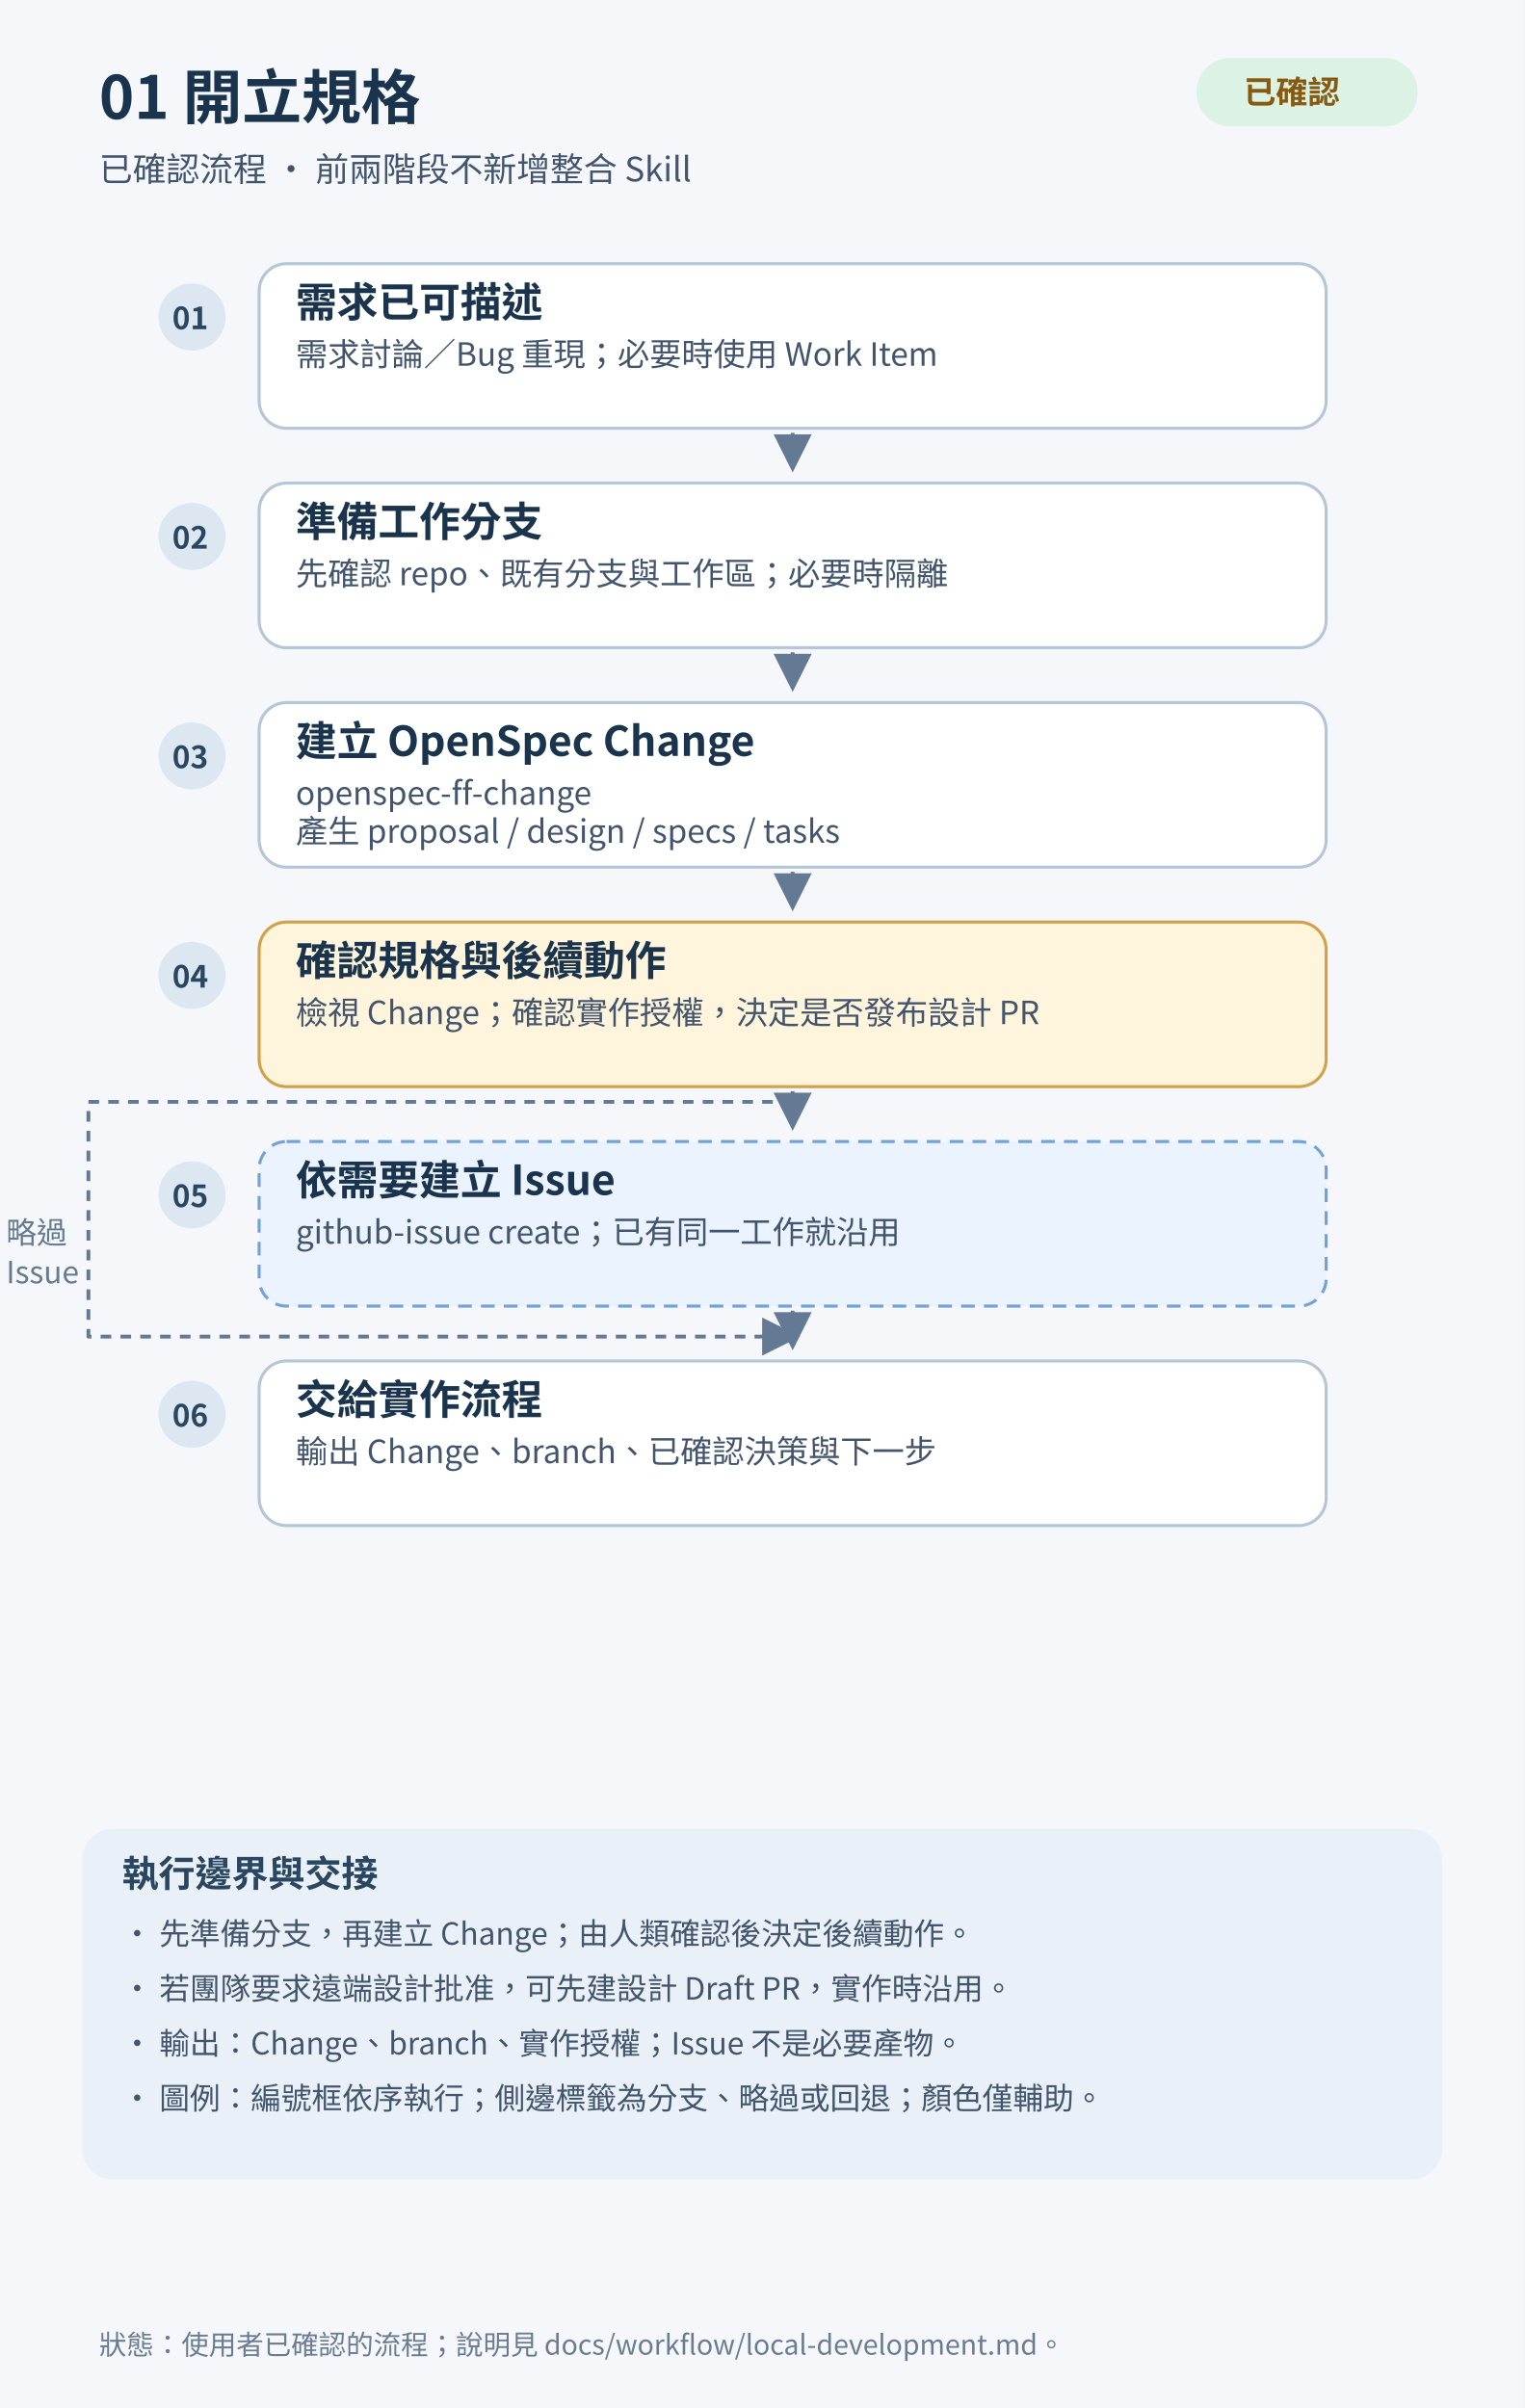
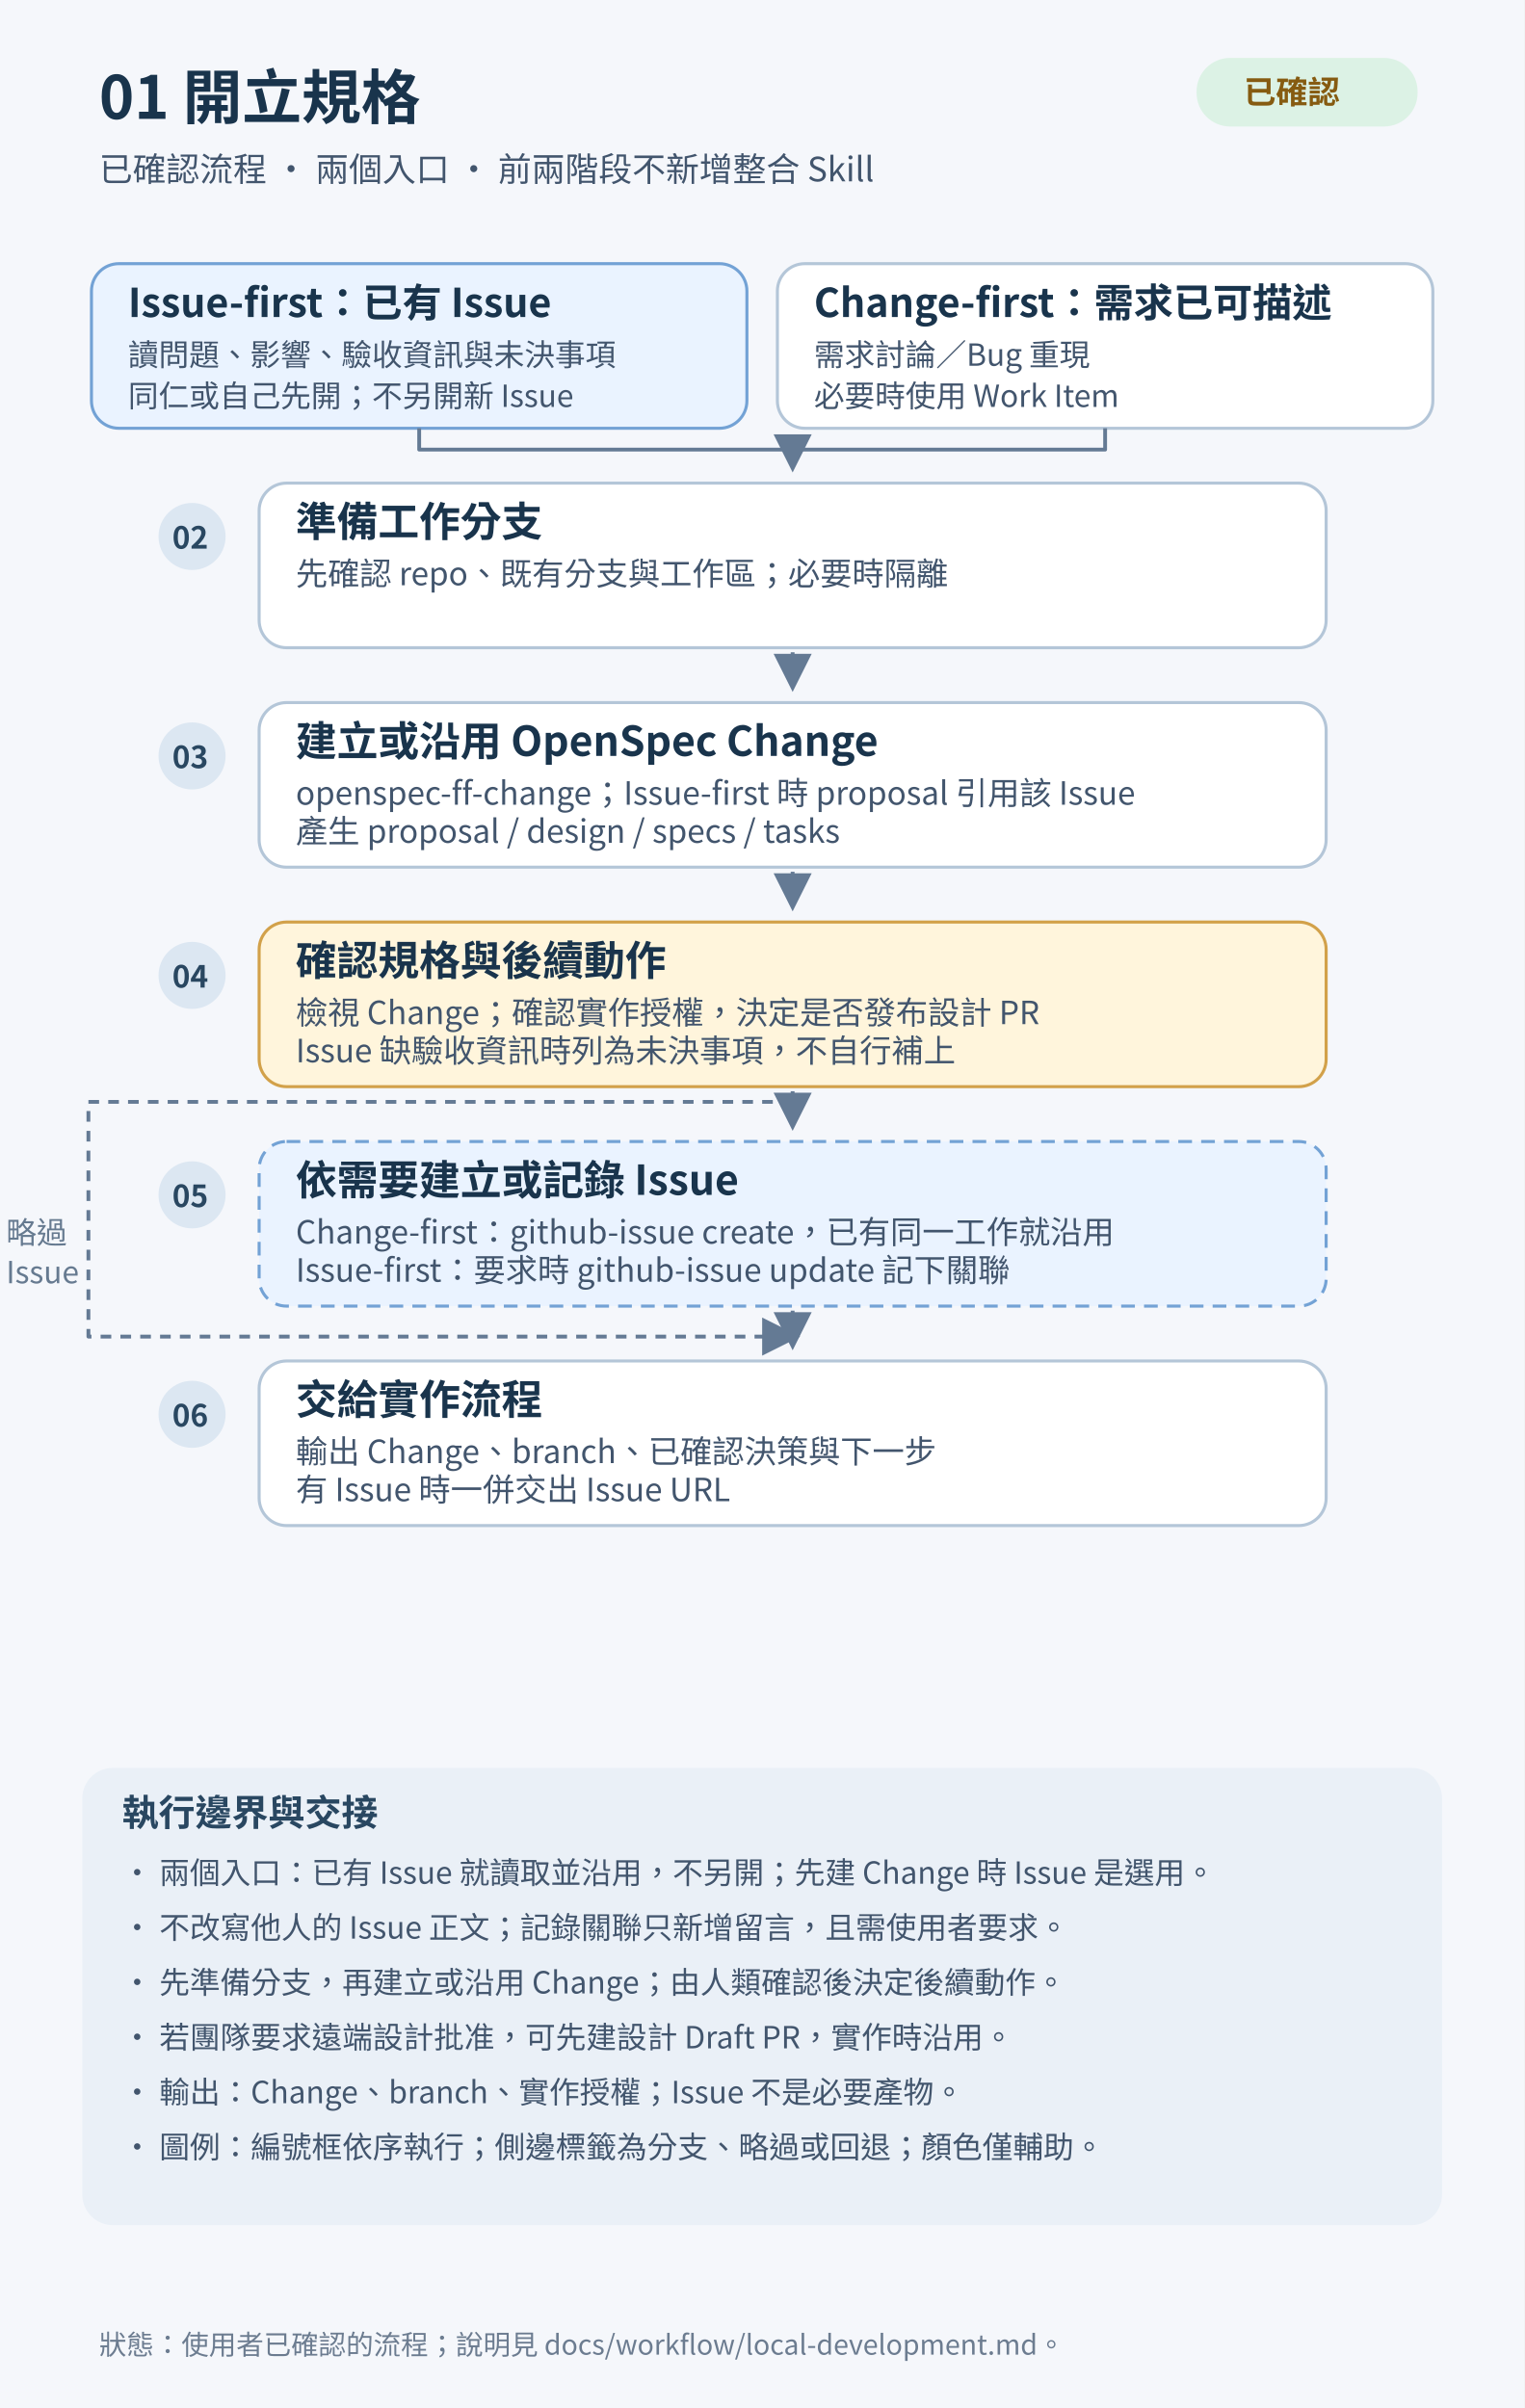
<svg xmlns="http://www.w3.org/2000/svg" width="1000" height="1580" viewBox="0 0 1000 1580" role="img" aria-labelledby="title desc">
  <defs>
    <marker id="arrow" markerWidth="10" markerHeight="10" refX="8" refY="5" orient="auto">
      <path d="M0 0 L10 5 L0 10 Z" fill="#647a94" />
    </marker>
  </defs>
  <rect width="1000" height="1580" fill="#f5f7fb" />
  <g font-family="PingFang TC, Noto Sans CJK TC, sans-serif">
    <text x="65" y="78" font-size="39" fill="#19344c" font-weight="700">01 開立規格</text>
-     <text x="65" y="119" font-size="22" fill="#42556d" font-weight="400">已確認流程 · 前兩階段不新增整合 Skill</text>
+     <text x="65" y="119" font-size="22" fill="#42556d" font-weight="400">已確認流程 · 兩個入口 · 前兩階段不新增整合 Skill</text>
    <rect x="785" y="38" width="145" height="45" rx="22" fill="#dcf2e5" />
    <text x="816" y="68" font-size="21" fill="#865b11" font-weight="600">已確認</text>
-     <rect x="170" y="173" width="700" height="108" rx="18" fill="#ffffff" stroke="#b4c6d8" stroke-width="2" />
-     <circle cx="126" cy="208" r="22" fill="#dce7f2" />
-     <text x="113" y="216" font-size="20" fill="#294761" font-weight="600">01</text>
-     <text x="194" y="208" font-size="27" fill="#19344c" font-weight="650">需求已可描述</text>
-     <text x="194" y="240" font-size="21" fill="#42556d" font-weight="400">需求討論／Bug 重現；必要時使用 Work Item</text>
-     <path d="M 520.0 284 V 305" fill="none" stroke="#647a94" stroke-width="2.5" stroke-linejoin="round" marker-end="url(#arrow)" />
+     <rect x="60" y="173" width="430" height="108" rx="18" fill="#eaf3ff" stroke="#73a2d5" stroke-width="2" />
+     <text x="84" y="208" font-size="26" fill="#19344c" font-weight="650">Issue-first：已有 Issue</text>
+     <text x="84" y="240" font-size="20" fill="#42556d" font-weight="400">讀問題、影響、驗收資訊與未決事項</text>
+     <text x="84" y="267" font-size="20" fill="#42556d" font-weight="400">同仁或自己先開；不另開新 Issue</text>
+     <rect x="510" y="173" width="430" height="108" rx="18" fill="#ffffff" stroke="#b4c6d8" stroke-width="2" />
+     <text x="534" y="208" font-size="26" fill="#19344c" font-weight="650">Change-first：需求已可描述</text>
+     <text x="534" y="240" font-size="20" fill="#42556d" font-weight="400">需求討論／Bug 重現</text>
+     <text x="534" y="267" font-size="20" fill="#42556d" font-weight="400">必要時使用 Work Item</text>
+     <path d="M 275 281 V 295 H 725 V 281" fill="none" stroke="#647a94" stroke-width="2.5" stroke-linejoin="round" />
+     <path d="M 520.0 295 V 305" fill="none" stroke="#647a94" stroke-width="2.5" stroke-linejoin="round" marker-end="url(#arrow)" />
    <rect x="170" y="317" width="700" height="108" rx="18" fill="#ffffff" stroke="#b4c6d8" stroke-width="2" />
    <circle cx="126" cy="352" r="22" fill="#dce7f2" />
    <text x="113" y="360" font-size="20" fill="#294761" font-weight="600">02</text>
    <text x="194" y="352" font-size="27" fill="#19344c" font-weight="650">準備工作分支</text>
    <text x="194" y="384" font-size="21" fill="#42556d" font-weight="400">先確認 repo、既有分支與工作區；必要時隔離</text>
    <path d="M 520.0 428 V 449" fill="none" stroke="#647a94" stroke-width="2.5" stroke-linejoin="round" marker-end="url(#arrow)" />
    <rect x="170" y="461" width="700" height="108" rx="18" fill="#ffffff" stroke="#b4c6d8" stroke-width="2" />
    <circle cx="126" cy="496" r="22" fill="#dce7f2" />
    <text x="113" y="504" font-size="20" fill="#294761" font-weight="600">03</text>
-     <text x="194" y="496" font-size="27" fill="#19344c" font-weight="650">建立 OpenSpec Change</text>
-     <text x="194" y="528" font-size="21" fill="#42556d" font-weight="400">openspec-ff-change</text>
+     <text x="194" y="496" font-size="27" fill="#19344c" font-weight="650">建立或沿用 OpenSpec Change</text>
+     <text x="194" y="528" font-size="21" fill="#42556d" font-weight="400">openspec-ff-change；Issue-first 時 proposal 引用該 Issue</text>
+     <text x="194" y="553" font-size="21" fill="#42556d" font-weight="400">產生 proposal / design / specs / tasks</text>
    <path d="M 520.0 572 V 593" fill="none" stroke="#647a94" stroke-width="2.5" stroke-linejoin="round" marker-end="url(#arrow)" />
    <rect x="170" y="605" width="700" height="108" rx="18" fill="#fff5dc" stroke="#d2a14a" stroke-width="2" />
    <circle cx="126" cy="640" r="22" fill="#dce7f2" />
    <text x="113" y="648" font-size="20" fill="#294761" font-weight="600">04</text>
    <text x="194" y="640" font-size="27" fill="#19344c" font-weight="650">確認規格與後續動作</text>
    <text x="194" y="672" font-size="21" fill="#42556d" font-weight="400">檢視 Change；確認實作授權，決定是否發布設計 PR</text>
+     <text x="194" y="697" font-size="21" fill="#42556d" font-weight="400">Issue 缺驗收資訊時列為未決事項，不自行補上</text>
    <path d="M 520.0 716 V 737" fill="none" stroke="#647a94" stroke-width="2.5" stroke-linejoin="round" marker-end="url(#arrow)" />
    <rect x="170" y="749" width="700" height="108" rx="18" fill="#eaf3ff" stroke="#73a2d5" stroke-width="2" stroke-dasharray="9 6" />
    <circle cx="126" cy="784" r="22" fill="#dce7f2" />
    <text x="113" y="792" font-size="20" fill="#294761" font-weight="600">05</text>
-     <text x="194" y="784" font-size="27" fill="#19344c" font-weight="650">依需要建立 Issue</text>
-     <text x="194" y="816" font-size="21" fill="#42556d" font-weight="400">github-issue create；已有同一工作就沿用</text>
+     <text x="194" y="784" font-size="27" fill="#19344c" font-weight="650">依需要建立或記錄 Issue</text>
+     <text x="194" y="816" font-size="21" fill="#42556d" font-weight="400">Change-first：github-issue create，已有同一工作就沿用</text>
+     <text x="194" y="841" font-size="21" fill="#42556d" font-weight="400">Issue-first：要求時 github-issue update 記下關聯</text>
    <path d="M 520.0 860 V 881" fill="none" stroke="#647a94" stroke-width="2.5" stroke-linejoin="round" marker-end="url(#arrow)" />
    <rect x="170" y="893" width="700" height="108" rx="18" fill="#ffffff" stroke="#b4c6d8" stroke-width="2" />
    <circle cx="126" cy="928" r="22" fill="#dce7f2" />
    <text x="113" y="936" font-size="20" fill="#294761" font-weight="600">06</text>
    <text x="194" y="928" font-size="27" fill="#19344c" font-weight="650">交給實作流程</text>
    <text x="194" y="960" font-size="21" fill="#42556d" font-weight="400">輸出 Change、branch、已確認決策與下一步</text>
+     <text x="194" y="985" font-size="21" fill="#42556d" font-weight="400">有 Issue 時一併交出 Issue URL</text>
    <path d="M 520.0 723 H 58 V 877 H 520.0" fill="none" stroke="#647a94" stroke-width="2.5" stroke-linejoin="round" marker-end="url(#arrow)" stroke-dasharray="7 6" />
    <text x="4" y="816" font-size="20" fill="#667a90" font-weight="400">略過</text>
    <text x="4" y="842" font-size="20" fill="#667a90" font-weight="400">Issue</text>
-     <rect x="54" y="1200" width="892" height="230" rx="20" fill="#eaf0f7" />
-     <text x="80" y="1238" font-size="24" fill="#294761" font-weight="650">執行邊界與交接</text>
-     <text x="80" y="1276" font-size="20" fill="#42556d" font-weight="400">• 先準備分支，再建立 Change；由人類確認後決定後續動作。</text>
-     <text x="80" y="1312" font-size="20" fill="#42556d" font-weight="400">• 若團隊要求遠端設計批准，可先建設計 Draft PR，實作時沿用。</text>
-     <text x="80" y="1348" font-size="20" fill="#42556d" font-weight="400">• 輸出：Change、branch、實作授權；Issue 不是必要產物。</text>
-     <text x="80" y="1384" font-size="20" fill="#42556d" font-weight="400">• 圖例：編號框依序執行；側邊標籤為分支、略過或回退；顏色僅輔助。</text>
+     <rect x="54" y="1160" width="892" height="300" rx="20" fill="#eaf0f7" />
+     <text x="80" y="1198" font-size="24" fill="#294761" font-weight="650">執行邊界與交接</text>
+     <text x="80" y="1236" font-size="20" fill="#42556d" font-weight="400">• 兩個入口：已有 Issue 就讀取並沿用，不另開；先建 Change 時 Issue 是選用。</text>
+     <text x="80" y="1272" font-size="20" fill="#42556d" font-weight="400">• 不改寫他人的 Issue 正文；記錄關聯只新增留言，且需使用者要求。</text>
+     <text x="80" y="1308" font-size="20" fill="#42556d" font-weight="400">• 先準備分支，再建立或沿用 Change；由人類確認後決定後續動作。</text>
+     <text x="80" y="1344" font-size="20" fill="#42556d" font-weight="400">• 若團隊要求遠端設計批准，可先建設計 Draft PR，實作時沿用。</text>
+     <text x="80" y="1380" font-size="20" fill="#42556d" font-weight="400">• 輸出：Change、branch、實作授權；Issue 不是必要產物。</text>
+     <text x="80" y="1416" font-size="20" fill="#42556d" font-weight="400">• 圖例：編號框依序執行；側邊標籤為分支、略過或回退；顏色僅輔助。</text>
    <text x="65" y="1545" font-size="18" fill="#6c7c90" font-weight="400">狀態：使用者已確認的流程；說明見 docs/workflow/local-development.md。</text>
-     <text x="194" y="553" font-size="21" fill="#42556d" font-weight="400">產生 proposal / design / specs / tasks</text>
  </g>
</svg>
